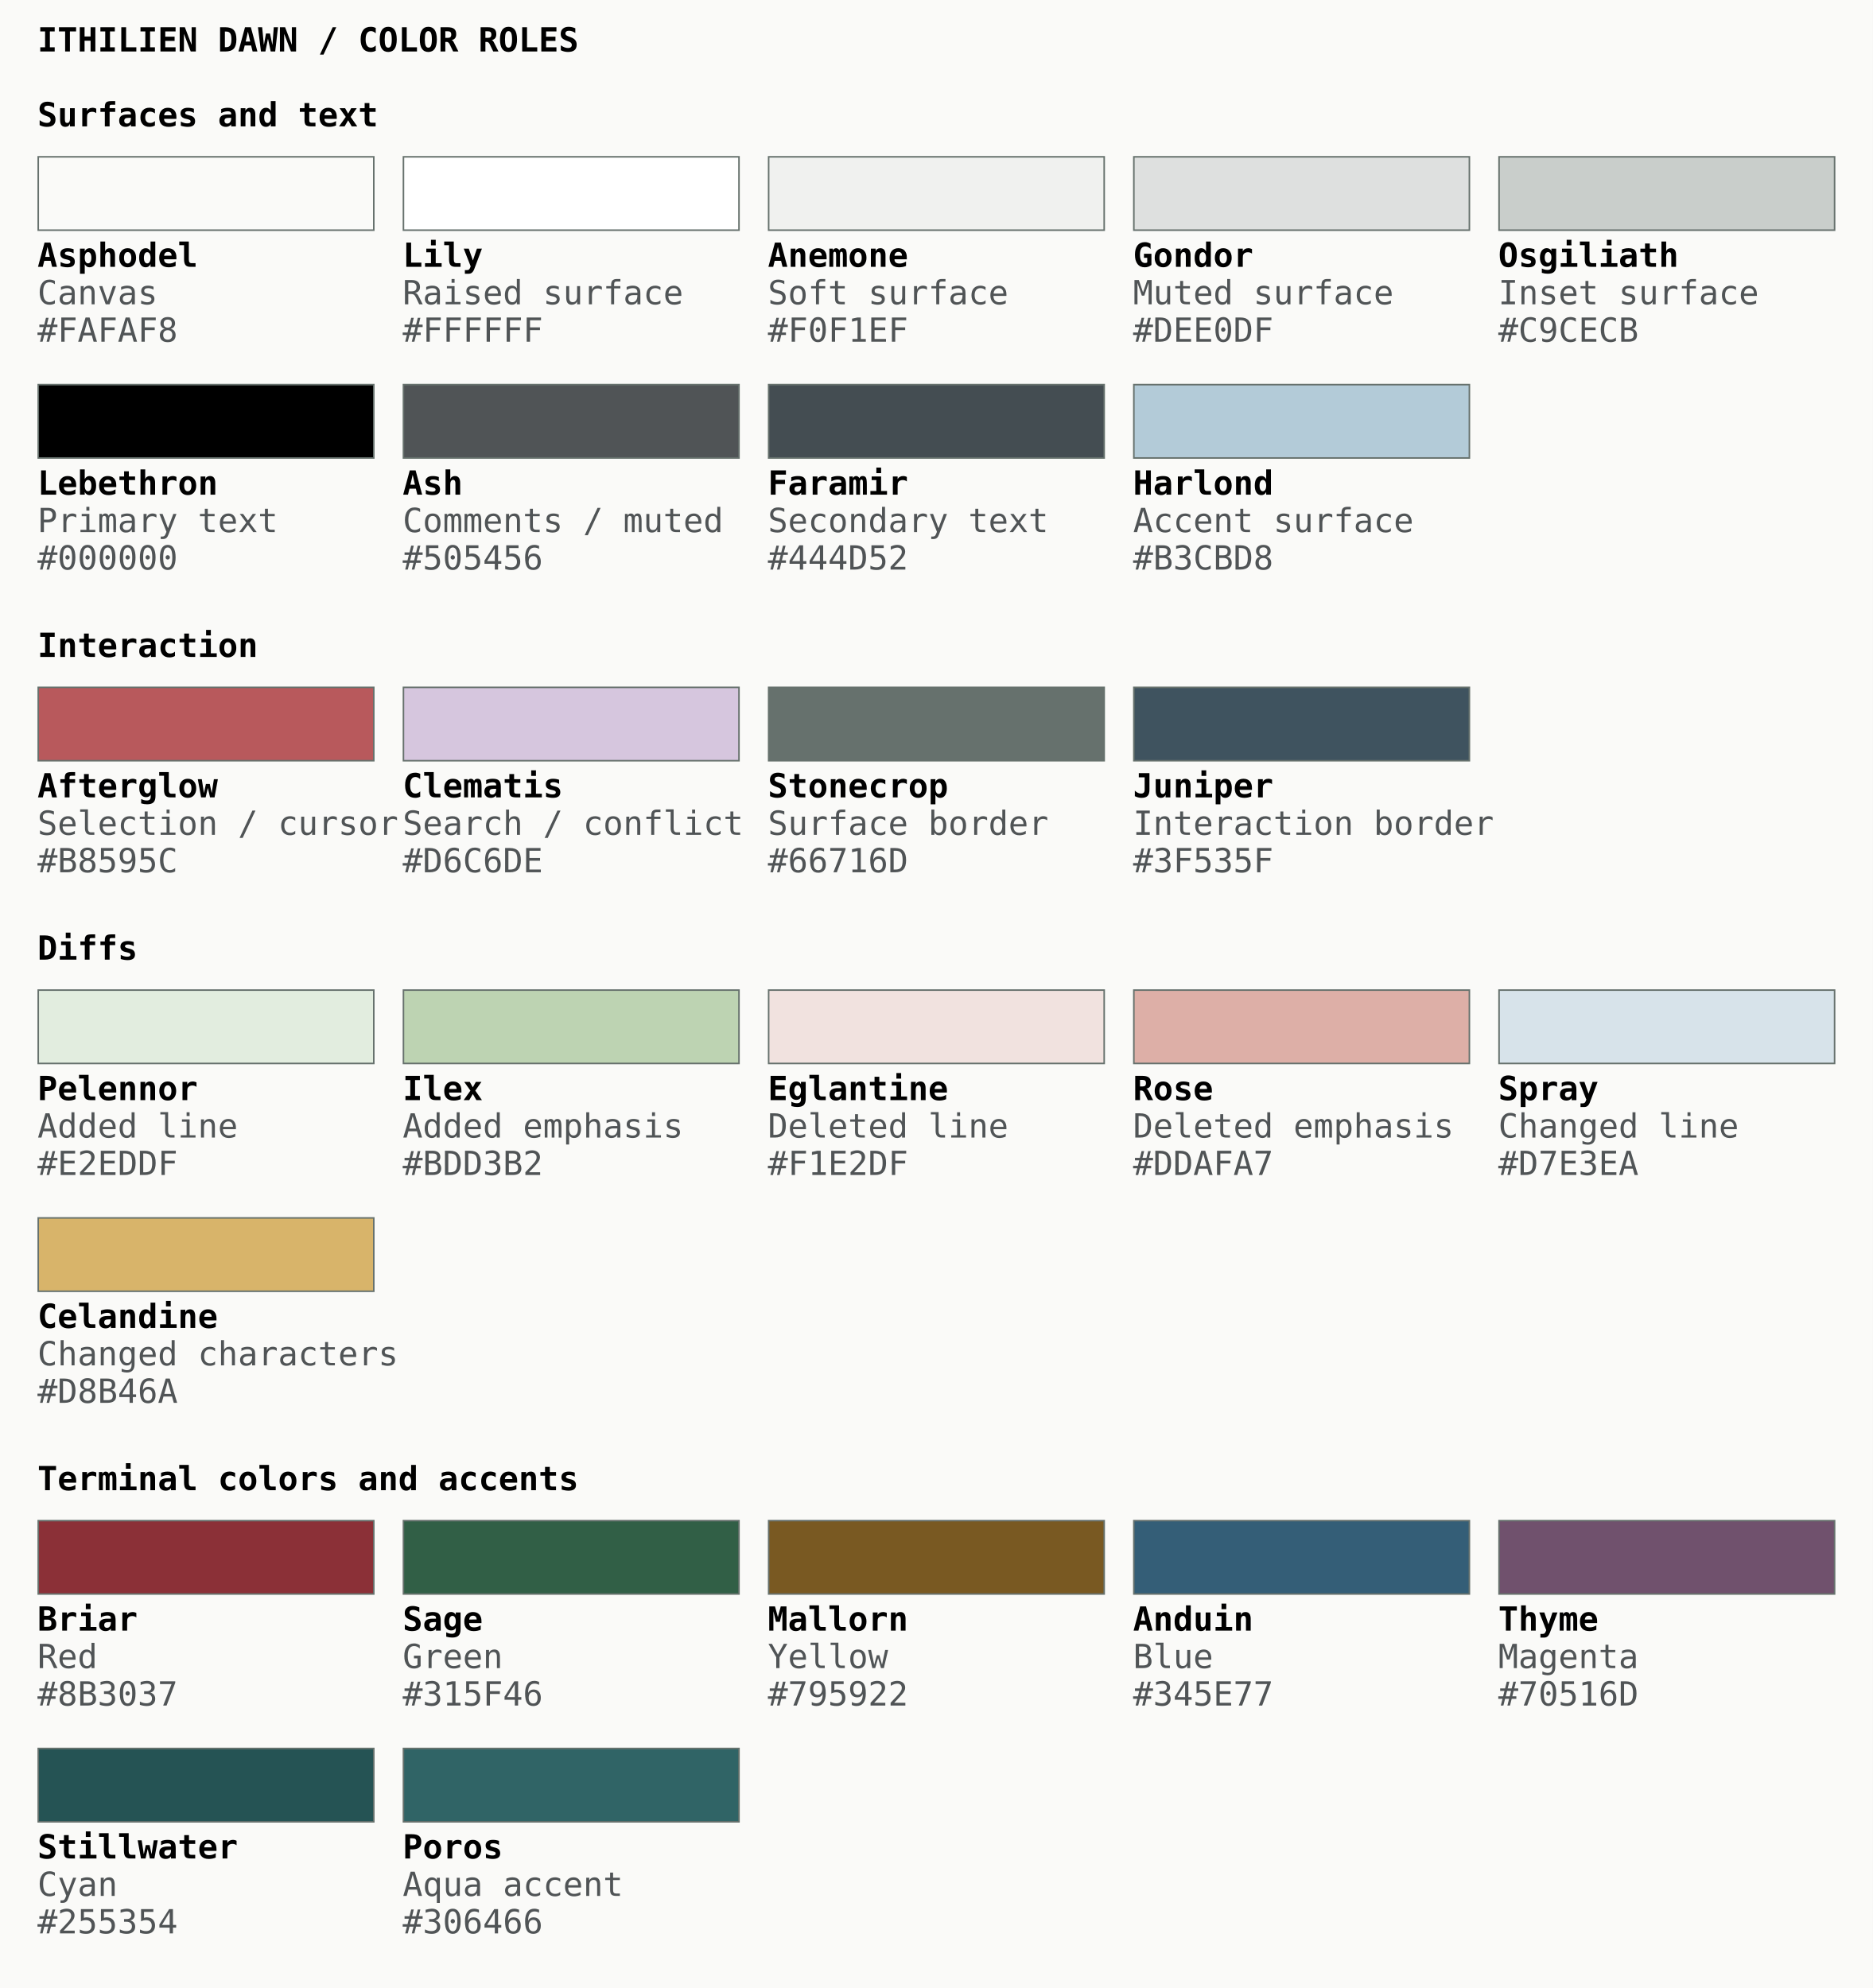
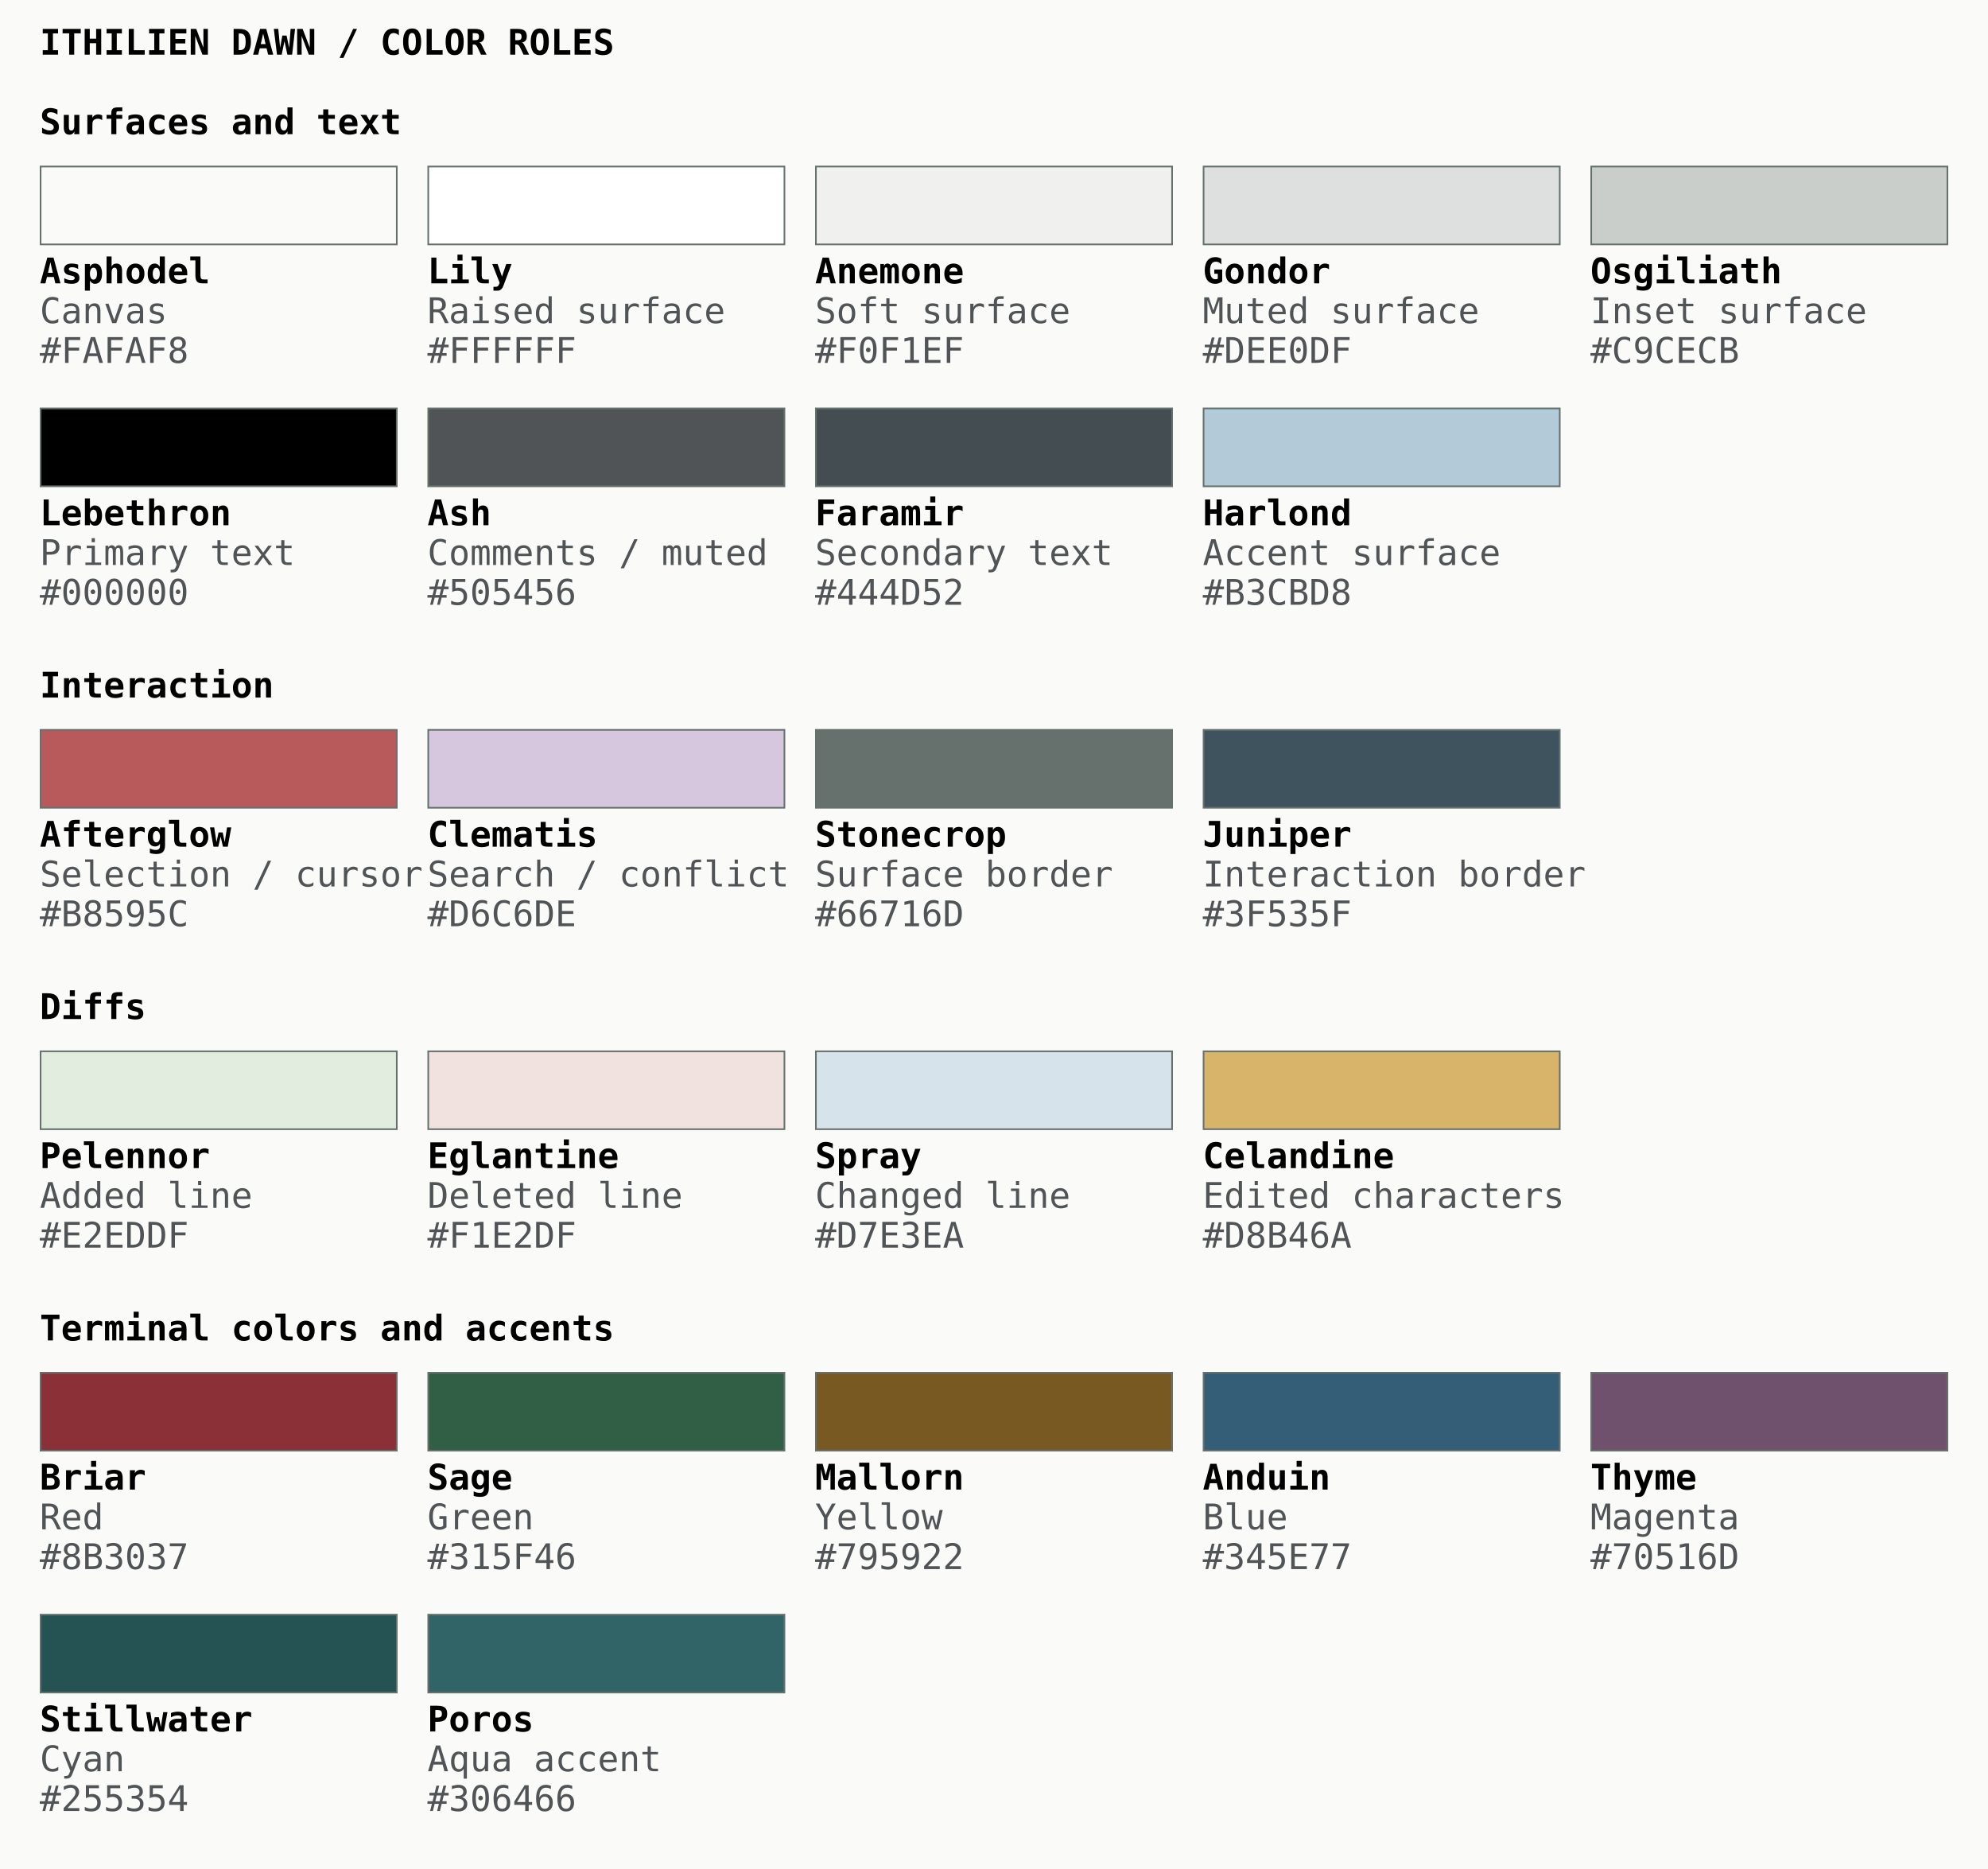
- <svg xmlns="http://www.w3.org/2000/svg" xml:space="preserve" width="1200" height="1274" viewBox="0 0 1200 1274">
+ <svg xmlns="http://www.w3.org/2000/svg" xml:space="preserve" width="1200" height="1128" viewBox="0 0 1200 1128">
  <style>text{font-family:"Berkeley Mono Medium",monospace;font-size:16pt}</style>
-   <rect x="0" y="0" width="1200" height="1274" fill="#FAFAF8" />
+   <rect x="0" y="0" width="1200" height="1128" fill="#FAFAF8" />
  <text x="24" y="33" fill="#000000" font-weight="700">ITHILIEN DAWN / COLOR ROLES</text>
  <text x="24" y="81" fill="#000000" font-weight="700">Surfaces and text</text>
  <rect x="24" y="100" width="216" height="48" fill="#66716D" />
  <rect x="25" y="101" width="214" height="46" fill="#FAFAF8" />
  <text x="24" y="171" fill="#000000" font-weight="700">Asphodel</text>
  <text x="24" y="195" fill="#505456">Canvas</text>
  <text x="24" y="219" fill="#505456">#FAFAF8</text>
  <rect x="258" y="100" width="216" height="48" fill="#66716D" />
  <rect x="259" y="101" width="214" height="46" fill="#FFFFFF" />
  <text x="258" y="171" fill="#000000" font-weight="700">Lily</text>
  <text x="258" y="195" fill="#505456">Raised surface</text>
  <text x="258" y="219" fill="#505456">#FFFFFF</text>
  <rect x="492" y="100" width="216" height="48" fill="#66716D" />
  <rect x="493" y="101" width="214" height="46" fill="#F0F1EF" />
  <text x="492" y="171" fill="#000000" font-weight="700">Anemone</text>
  <text x="492" y="195" fill="#505456">Soft surface</text>
  <text x="492" y="219" fill="#505456">#F0F1EF</text>
  <rect x="726" y="100" width="216" height="48" fill="#66716D" />
  <rect x="727" y="101" width="214" height="46" fill="#DEE0DF" />
  <text x="726" y="171" fill="#000000" font-weight="700">Gondor</text>
  <text x="726" y="195" fill="#505456">Muted surface</text>
  <text x="726" y="219" fill="#505456">#DEE0DF</text>
  <rect x="960" y="100" width="216" height="48" fill="#66716D" />
  <rect x="961" y="101" width="214" height="46" fill="#C9CECB" />
  <text x="960" y="171" fill="#000000" font-weight="700">Osgiliath</text>
  <text x="960" y="195" fill="#505456">Inset surface</text>
  <text x="960" y="219" fill="#505456">#C9CECB</text>
  <rect x="24" y="246" width="216" height="48" fill="#66716D" />
  <rect x="25" y="247" width="214" height="46" fill="#000000" />
  <text x="24" y="317" fill="#000000" font-weight="700">Lebethron</text>
  <text x="24" y="341" fill="#505456">Primary text</text>
  <text x="24" y="365" fill="#505456">#000000</text>
  <rect x="258" y="246" width="216" height="48" fill="#66716D" />
  <rect x="259" y="247" width="214" height="46" fill="#505456" />
  <text x="258" y="317" fill="#000000" font-weight="700">Ash</text>
  <text x="258" y="341" fill="#505456">Comments / muted</text>
  <text x="258" y="365" fill="#505456">#505456</text>
  <rect x="492" y="246" width="216" height="48" fill="#66716D" />
  <rect x="493" y="247" width="214" height="46" fill="#444D52" />
  <text x="492" y="317" fill="#000000" font-weight="700">Faramir</text>
  <text x="492" y="341" fill="#505456">Secondary text</text>
  <text x="492" y="365" fill="#505456">#444D52</text>
  <rect x="726" y="246" width="216" height="48" fill="#66716D" />
  <rect x="727" y="247" width="214" height="46" fill="#B3CBD8" />
  <text x="726" y="317" fill="#000000" font-weight="700">Harlond</text>
  <text x="726" y="341" fill="#505456">Accent surface</text>
  <text x="726" y="365" fill="#505456">#B3CBD8</text>
  <text x="24" y="421" fill="#000000" font-weight="700">Interaction</text>
  <rect x="24" y="440" width="216" height="48" fill="#66716D" />
  <rect x="25" y="441" width="214" height="46" fill="#B8595C" />
  <text x="24" y="511" fill="#000000" font-weight="700">Afterglow</text>
  <text x="24" y="535" fill="#505456">Selection / cursor</text>
  <text x="24" y="559" fill="#505456">#B8595C</text>
  <rect x="258" y="440" width="216" height="48" fill="#66716D" />
  <rect x="259" y="441" width="214" height="46" fill="#D6C6DE" />
  <text x="258" y="511" fill="#000000" font-weight="700">Clematis</text>
  <text x="258" y="535" fill="#505456">Search / conflict</text>
  <text x="258" y="559" fill="#505456">#D6C6DE</text>
  <rect x="492" y="440" width="216" height="48" fill="#66716D" />
  <rect x="493" y="441" width="214" height="46" fill="#66716D" />
  <text x="492" y="511" fill="#000000" font-weight="700">Stonecrop</text>
  <text x="492" y="535" fill="#505456">Surface border</text>
  <text x="492" y="559" fill="#505456">#66716D</text>
  <rect x="726" y="440" width="216" height="48" fill="#66716D" />
  <rect x="727" y="441" width="214" height="46" fill="#3F535F" />
  <text x="726" y="511" fill="#000000" font-weight="700">Juniper</text>
  <text x="726" y="535" fill="#505456">Interaction border</text>
  <text x="726" y="559" fill="#505456">#3F535F</text>
  <text x="24" y="615" fill="#000000" font-weight="700">Diffs</text>
  <rect x="24" y="634" width="216" height="48" fill="#66716D" />
  <rect x="25" y="635" width="214" height="46" fill="#E2EDDF" />
  <text x="24" y="705" fill="#000000" font-weight="700">Pelennor</text>
  <text x="24" y="729" fill="#505456">Added line</text>
  <text x="24" y="753" fill="#505456">#E2EDDF</text>
  <rect x="258" y="634" width="216" height="48" fill="#66716D" />
-   <rect x="259" y="635" width="214" height="46" fill="#BDD3B2" />
-   <text x="258" y="705" fill="#000000" font-weight="700">Ilex</text>
-   <text x="258" y="729" fill="#505456">Added emphasis</text>
-   <text x="258" y="753" fill="#505456">#BDD3B2</text>
+   <rect x="259" y="635" width="214" height="46" fill="#F1E2DF" />
+   <text x="258" y="705" fill="#000000" font-weight="700">Eglantine</text>
+   <text x="258" y="729" fill="#505456">Deleted line</text>
+   <text x="258" y="753" fill="#505456">#F1E2DF</text>
  <rect x="492" y="634" width="216" height="48" fill="#66716D" />
-   <rect x="493" y="635" width="214" height="46" fill="#F1E2DF" />
-   <text x="492" y="705" fill="#000000" font-weight="700">Eglantine</text>
-   <text x="492" y="729" fill="#505456">Deleted line</text>
-   <text x="492" y="753" fill="#505456">#F1E2DF</text>
+   <rect x="493" y="635" width="214" height="46" fill="#D7E3EA" />
+   <text x="492" y="705" fill="#000000" font-weight="700">Spray</text>
+   <text x="492" y="729" fill="#505456">Changed line</text>
+   <text x="492" y="753" fill="#505456">#D7E3EA</text>
  <rect x="726" y="634" width="216" height="48" fill="#66716D" />
-   <rect x="727" y="635" width="214" height="46" fill="#DDAFA7" />
-   <text x="726" y="705" fill="#000000" font-weight="700">Rose</text>
-   <text x="726" y="729" fill="#505456">Deleted emphasis</text>
-   <text x="726" y="753" fill="#505456">#DDAFA7</text>
-   <rect x="960" y="634" width="216" height="48" fill="#66716D" />
-   <rect x="961" y="635" width="214" height="46" fill="#D7E3EA" />
-   <text x="960" y="705" fill="#000000" font-weight="700">Spray</text>
-   <text x="960" y="729" fill="#505456">Changed line</text>
-   <text x="960" y="753" fill="#505456">#D7E3EA</text>
-   <rect x="24" y="780" width="216" height="48" fill="#66716D" />
-   <rect x="25" y="781" width="214" height="46" fill="#D8B46A" />
-   <text x="24" y="851" fill="#000000" font-weight="700">Celandine</text>
-   <text x="24" y="875" fill="#505456">Changed characters</text>
-   <text x="24" y="899" fill="#505456">#D8B46A</text>
-   <text x="24" y="955" fill="#000000" font-weight="700">Terminal colors and accents</text>
+   <rect x="727" y="635" width="214" height="46" fill="#D8B46A" />
+   <text x="726" y="705" fill="#000000" font-weight="700">Celandine</text>
+   <text x="726" y="729" fill="#505456">Edited characters</text>
+   <text x="726" y="753" fill="#505456">#D8B46A</text>
+   <text x="24" y="809" fill="#000000" font-weight="700">Terminal colors and accents</text>
+   <rect x="24" y="828" width="216" height="48" fill="#66716D" />
+   <rect x="25" y="829" width="214" height="46" fill="#8B3037" />
+   <text x="24" y="899" fill="#000000" font-weight="700">Briar</text>
+   <text x="24" y="923" fill="#505456">Red</text>
+   <text x="24" y="947" fill="#505456">#8B3037</text>
+   <rect x="258" y="828" width="216" height="48" fill="#66716D" />
+   <rect x="259" y="829" width="214" height="46" fill="#315F46" />
+   <text x="258" y="899" fill="#000000" font-weight="700">Sage</text>
+   <text x="258" y="923" fill="#505456">Green</text>
+   <text x="258" y="947" fill="#505456">#315F46</text>
+   <rect x="492" y="828" width="216" height="48" fill="#66716D" />
+   <rect x="493" y="829" width="214" height="46" fill="#795922" />
+   <text x="492" y="899" fill="#000000" font-weight="700">Mallorn</text>
+   <text x="492" y="923" fill="#505456">Yellow</text>
+   <text x="492" y="947" fill="#505456">#795922</text>
+   <rect x="726" y="828" width="216" height="48" fill="#66716D" />
+   <rect x="727" y="829" width="214" height="46" fill="#345E77" />
+   <text x="726" y="899" fill="#000000" font-weight="700">Anduin</text>
+   <text x="726" y="923" fill="#505456">Blue</text>
+   <text x="726" y="947" fill="#505456">#345E77</text>
+   <rect x="960" y="828" width="216" height="48" fill="#66716D" />
+   <rect x="961" y="829" width="214" height="46" fill="#70516D" />
+   <text x="960" y="899" fill="#000000" font-weight="700">Thyme</text>
+   <text x="960" y="923" fill="#505456">Magenta</text>
+   <text x="960" y="947" fill="#505456">#70516D</text>
  <rect x="24" y="974" width="216" height="48" fill="#66716D" />
-   <rect x="25" y="975" width="214" height="46" fill="#8B3037" />
-   <text x="24" y="1045" fill="#000000" font-weight="700">Briar</text>
-   <text x="24" y="1069" fill="#505456">Red</text>
-   <text x="24" y="1093" fill="#505456">#8B3037</text>
+   <rect x="25" y="975" width="214" height="46" fill="#255354" />
+   <text x="24" y="1045" fill="#000000" font-weight="700">Stillwater</text>
+   <text x="24" y="1069" fill="#505456">Cyan</text>
+   <text x="24" y="1093" fill="#505456">#255354</text>
  <rect x="258" y="974" width="216" height="48" fill="#66716D" />
-   <rect x="259" y="975" width="214" height="46" fill="#315F46" />
-   <text x="258" y="1045" fill="#000000" font-weight="700">Sage</text>
-   <text x="258" y="1069" fill="#505456">Green</text>
-   <text x="258" y="1093" fill="#505456">#315F46</text>
-   <rect x="492" y="974" width="216" height="48" fill="#66716D" />
-   <rect x="493" y="975" width="214" height="46" fill="#795922" />
-   <text x="492" y="1045" fill="#000000" font-weight="700">Mallorn</text>
-   <text x="492" y="1069" fill="#505456">Yellow</text>
-   <text x="492" y="1093" fill="#505456">#795922</text>
-   <rect x="726" y="974" width="216" height="48" fill="#66716D" />
-   <rect x="727" y="975" width="214" height="46" fill="#345E77" />
-   <text x="726" y="1045" fill="#000000" font-weight="700">Anduin</text>
-   <text x="726" y="1069" fill="#505456">Blue</text>
-   <text x="726" y="1093" fill="#505456">#345E77</text>
-   <rect x="960" y="974" width="216" height="48" fill="#66716D" />
-   <rect x="961" y="975" width="214" height="46" fill="#70516D" />
-   <text x="960" y="1045" fill="#000000" font-weight="700">Thyme</text>
-   <text x="960" y="1069" fill="#505456">Magenta</text>
-   <text x="960" y="1093" fill="#505456">#70516D</text>
-   <rect x="24" y="1120" width="216" height="48" fill="#66716D" />
-   <rect x="25" y="1121" width="214" height="46" fill="#255354" />
-   <text x="24" y="1191" fill="#000000" font-weight="700">Stillwater</text>
-   <text x="24" y="1215" fill="#505456">Cyan</text>
-   <text x="24" y="1239" fill="#505456">#255354</text>
-   <rect x="258" y="1120" width="216" height="48" fill="#66716D" />
-   <rect x="259" y="1121" width="214" height="46" fill="#306466" />
-   <text x="258" y="1191" fill="#000000" font-weight="700">Poros</text>
-   <text x="258" y="1215" fill="#505456">Aqua accent</text>
-   <text x="258" y="1239" fill="#505456">#306466</text>
+   <rect x="259" y="975" width="214" height="46" fill="#306466" />
+   <text x="258" y="1045" fill="#000000" font-weight="700">Poros</text>
+   <text x="258" y="1069" fill="#505456">Aqua accent</text>
+   <text x="258" y="1093" fill="#505456">#306466</text>
</svg>
